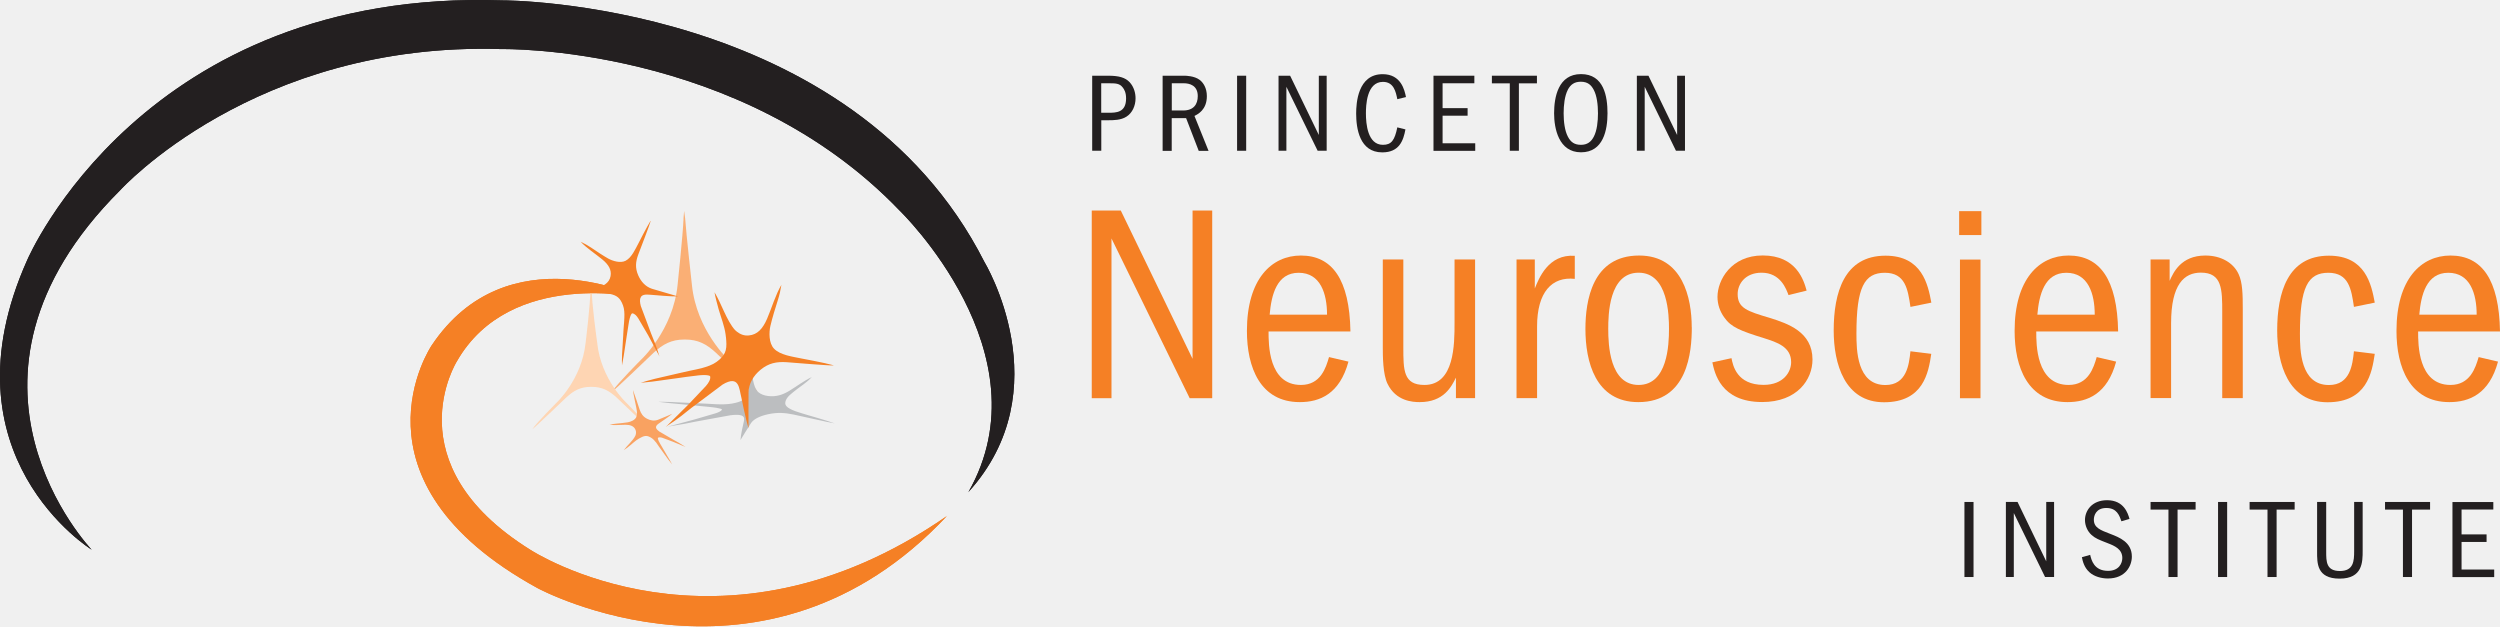
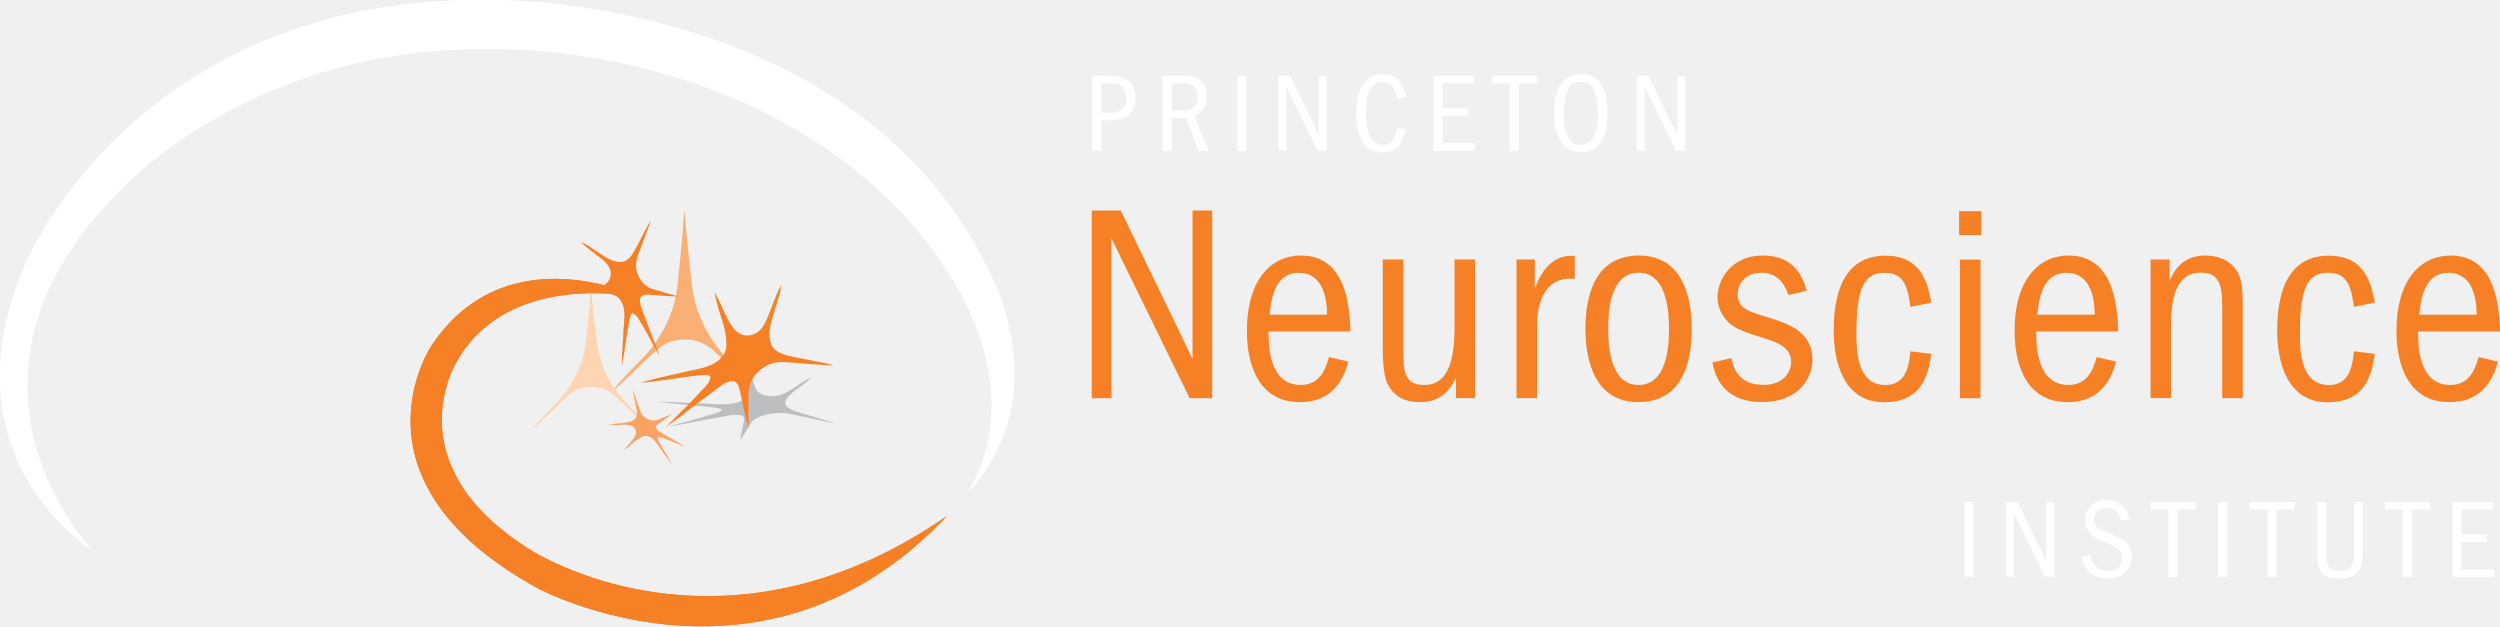
<svg xmlns="http://www.w3.org/2000/svg" id="Layer_1" data-name="Layer 1" viewBox="0 0 340.76 85.37">
  <defs>
    <style>
      .cls-1 {
        fill: none;
      }

      .cls-2 {
        fill: #f58025;
      }

      .cls-3 {
        fill: #faaf75;
      }

      .cls-4 {
        fill: #f9a261;
      }

      .cls-5 {
        fill: #fed5b3;
      }

      .cls-6 {
        fill: #bcbec0;
      }

      .cls-7 {
-         fill: #231f20;
+         fill: #ffffff;
      }
    </style>
  </defs>
  <g>
    <g>
      <path class="cls-7" d="M151.05,10.32c1.47,0,2.33,.25,2.93,.89,.6,.66,.8,1.5,.8,2.19,0,1.04-.45,2-1.24,2.5-.75,.49-1.81,.49-2.48,.49h-.95v4.16h-1.24V10.32h2.19Zm-.95,1.03v4.02h.95c1.07,0,2.44,0,2.44-1.96,0-.81-.26-1.24-.46-1.49-.44-.57-.97-.57-1.98-.57h-.95Z" />
      <path class="cls-7" d="M161.45,10.32c.17,0,1.35,.02,2.07,.57,.49,.37,.98,1.1,.98,2.22,0,1.86-1.24,2.47-1.69,2.69l1.92,4.76h-1.34l-1.72-4.46h-1.96v4.46h-1.24V10.32h2.98Zm-1.73,1.03v3.71h1.55c1.44,0,1.99-.86,1.99-1.96,0-1.47-1.13-1.75-1.9-1.75h-1.64Z" />
      <path class="cls-7" d="M169.86,10.32v10.23h-1.24V10.32h1.24Z" />
      <path class="cls-7" d="M175.85,10.32l3.91,8.08V10.32h1.07v10.23h-1.23l-4.26-8.72v8.72h-1.07V10.32h1.58Z" />
      <path class="cls-7" d="M191.57,17.62c-.28,1.53-.83,3.15-3.16,3.15-3.1,0-3.56-3.27-3.56-5.29,0-1.4,.21-5.37,3.61-5.37,2.52,0,2.99,2.18,3.18,3.12l-1.18,.29c-.2-1-.48-2.36-1.96-2.36-2.25,0-2.32,3.28-2.32,4.3,0,1.42,.23,4.28,2.32,4.28,1.15,0,1.6-.61,1.96-2.38l1.12,.28Z" />
      <path class="cls-7" d="M200.96,10.32v1.03h-4.33v3.39h3.41v1.03h-3.41v3.76h4.45v1.03h-5.69V10.32h5.57Z" />
      <path class="cls-7" d="M209.49,10.32v1.04h-2.46v9.19h-1.24V11.36h-2.44v-1.04h6.14Z" />
      <path class="cls-7" d="M219.11,15.44c0,2.24-.55,5.32-3.61,5.32s-3.67-3.28-3.67-5.32c0-2.15,.54-5.34,3.67-5.34s3.61,3.05,3.61,5.34Zm-5.4-3.22c-.45,.86-.58,2.13-.58,3.22,0,1.15,.15,2.38,.58,3.19,.4,.77,.92,1.11,1.79,1.11s1.38-.43,1.73-1.09c.46-.86,.58-2.15,.58-3.2,0-1.18-.15-2.41-.58-3.21-.34-.64-.8-1.1-1.76-1.1-.89,0-1.4,.4-1.77,1.09Z" />
      <path class="cls-7" d="M224.69,10.32l3.91,8.08V10.32h1.07v10.23h-1.23l-4.26-8.72v8.72h-1.07V10.32h1.58Z" />
    </g>
    <g>
      <path class="cls-2" d="M152.77,28.7l9.78,20.21V28.7h2.68v25.58h-3.07l-10.66-21.78v21.78h-2.69V28.7h3.95Z" />
      <path class="cls-2" d="M172.91,45.19c0,1.65-.04,7.28,4.41,7.28,2.69,0,3.41-2.34,3.83-3.8l2.65,.62c-1.19,4.41-3.91,5.52-6.63,5.52-5.41,0-7.21-4.76-7.21-9.7,0-7.09,3.37-10.28,7.36-10.28,4.26,0,6.63,3.26,6.75,10.35h-11.16Zm7.97-2.3c0-2.84-.88-5.71-3.87-5.71s-3.72,3.03-3.95,5.71h7.82Z" />
      <path class="cls-2" d="M191.28,35.37v11.92c0,3.18,0,5.18,2.88,5.18,4.1,0,4.1-5.56,4.1-8.47v-8.63h2.8v18.9h-2.61v-2.8c-.61,1.23-1.65,3.34-4.95,3.34-.92,0-3.22-.12-4.37-2.49-.65-1.3-.65-3.87-.65-4.99v-11.96h2.8Z" />
      <path class="cls-2" d="M209.2,35.37v3.95c.54-1.34,1.84-4.72,5.45-4.45v3.14c-3.11-.34-5.14,1.8-5.14,6.48v9.78h-2.8v-18.9h2.49Z" />
      <path class="cls-2" d="M230.6,44.61c0,3.34-.54,10.2-7.29,10.2-5.87,0-7.21-5.56-7.21-9.97,0-3.83,.92-10.01,7.32-10.01,5.94,0,7.17,5.79,7.17,9.78Zm-11.39,.23c0,2.15,.19,7.63,4.14,7.63s4.14-5.48,4.14-7.63c0-1.76-.08-7.67-4.14-7.67s-4.14,5.75-4.14,7.67Z" />
      <path class="cls-2" d="M243.79,40.24c-.31-.81-1.07-3.07-3.68-3.07-2.22,0-3.26,1.53-3.26,2.91,0,1.92,1.3,2.34,4.41,3.26,2.42,.77,5.79,1.88,5.79,5.67,0,2.72-2.07,5.79-6.86,5.79-5.68,0-6.48-3.99-6.79-5.41l2.61-.57c.19,1,.73,3.64,4.37,3.64,2.72,0,3.76-1.76,3.76-3.1,0-2.11-1.99-2.72-3.68-3.26-3.22-1-4.52-1.5-5.44-2.84-.58-.8-.92-1.76-.92-2.8,0-2.26,1.84-5.64,6.17-5.64,4.6,0,5.6,3.41,5.98,4.79l-2.46,.61Z" />
      <path class="cls-2" d="M260.4,41.82c-.35-2.38-.69-4.64-3.49-4.64s-3.87,1.99-3.87,8.28c0,2.19,.04,7.02,3.95,7.02,2.91,0,3.22-2.8,3.41-4.6l2.84,.35c-.38,2.57-1.07,6.6-6.44,6.6s-6.86-5.25-6.86-9.78c0-5.14,1.42-10.2,7.06-10.2,4.98,0,5.79,3.91,6.25,6.4l-2.84,.58Z" />
      <path class="cls-2" d="M267.04,32.04v-3.26h3.03v3.26h-3.03Zm2.91,3.34v18.9h-2.8v-18.9h2.8Z" />
      <path class="cls-2" d="M277.55,45.19c0,1.65-.04,7.28,4.41,7.28,2.69,0,3.41-2.34,3.83-3.8l2.65,.62c-1.19,4.41-3.91,5.52-6.63,5.52-5.41,0-7.21-4.76-7.21-9.7,0-7.09,3.37-10.28,7.36-10.28,4.26,0,6.63,3.26,6.75,10.35h-11.16Zm7.97-2.3c0-2.84-.88-5.71-3.87-5.71s-3.72,3.03-3.95,5.71h7.82Z" />
      <path class="cls-2" d="M293.12,35.37h2.61v2.91c.5-1.11,1.53-3.45,4.87-3.45,2.15,0,3.83,1,4.53,2.53,.54,1.15,.57,2.76,.57,4.87v12.04h-2.8v-11.66c0-3.14,0-5.45-2.91-5.45-2.26,0-4.06,1.57-4.06,6.9v10.2h-2.8v-18.9Z" />
      <path class="cls-2" d="M320.85,41.82c-.35-2.38-.69-4.64-3.49-4.64s-3.87,1.99-3.87,8.28c0,2.19,.04,7.02,3.95,7.02,2.92,0,3.22-2.8,3.41-4.6l2.84,.35c-.38,2.57-1.07,6.6-6.44,6.6s-6.86-5.25-6.86-9.78c0-5.14,1.42-10.2,7.05-10.2,4.98,0,5.79,3.91,6.25,6.4l-2.84,.58Z" />
      <path class="cls-2" d="M329.6,45.19c0,1.65-.04,7.28,4.41,7.28,2.68,0,3.41-2.34,3.84-3.8l2.64,.62c-1.19,4.41-3.91,5.52-6.63,5.52-5.41,0-7.21-4.76-7.21-9.7,0-7.09,3.37-10.28,7.36-10.28,4.26,0,6.63,3.26,6.75,10.35h-11.16Zm7.98-2.3c0-2.84-.88-5.71-3.87-5.71s-3.72,3.03-3.95,5.71h7.82Z" />
    </g>
    <g>
      <path class="cls-7" d="M269,68.42v10.23h-1.24v-10.23h1.24Z" />
      <path class="cls-7" d="M275,68.42l3.91,8.09v-8.09h1.07v10.23h-1.23l-4.26-8.72v8.72h-1.08v-10.23h1.58Z" />
      <path class="cls-7" d="M289.16,71.07c-.28-.83-.64-1.83-2.06-1.83s-1.7,1.06-1.7,1.59c0,1.08,.84,1.41,2.26,1.95,1.2,.46,2.92,1.12,2.92,3.08,0,1.27-.86,2.99-3.27,2.99-.87,0-1.87-.26-2.52-.86-.72-.66-.91-1.49-1.02-2.04l1.13-.32c.16,.68,.51,2.18,2.43,2.18,1.53,0,1.95-1.08,1.95-1.75,0-1.21-1.04-1.66-2.01-2.03-1.18-.46-1.66-.64-2.19-1.12-.54-.48-.89-1.26-.89-2.03,0-1.24,.91-2.7,3.02-2.7,2.3,0,2.84,1.81,3.05,2.55l-1.1,.32Z" />
      <path class="cls-7" d="M299.27,68.42v1.04h-2.46v9.19h-1.24v-9.19h-2.44v-1.04h6.14Z" />
      <path class="cls-7" d="M303.57,68.42v10.23h-1.24v-10.23h1.24Z" />
      <path class="cls-7" d="M312.77,68.42v1.04h-2.46v9.19h-1.24v-9.19h-2.44v-1.04h6.14Z" />
      <path class="cls-7" d="M317.07,68.42v6.77c0,1.35,0,2.64,1.87,2.64s1.94-1.37,1.94-2.7v-6.71h1.16v6.64c0,1.54,0,3.81-3.14,3.81s-3.07-2.15-3.07-3.68v-6.77h1.24Z" />
      <path class="cls-7" d="M331.23,68.42v1.04h-2.46v9.19h-1.24v-9.19h-2.44v-1.04h6.14Z" />
      <path class="cls-7" d="M339.85,68.42v1.03h-4.33v3.39h3.41v1.03h-3.41v3.76h4.45v1.03h-5.69v-10.23h5.57Z" />
    </g>
  </g>
  <path class="cls-7" d="M131.98,67.1c10.84-18.93-9.37-38.41-9.37-38.41C100.85,6.01,68.33,6.69,68.33,6.69,34.7,5.64,16.37,25.94,16.37,25.94c-25.99,25.92-3.87,48.99-3.87,48.99,0,0-20.76-12.79-8.78-39.51C3.73,35.42,19.48-1.61,68.55,.05,68.55,.05,116.05,0,134.17,35.69c0,0,10.54,17.39-2.2,31.41Z" />
  <path class="cls-2" d="M129.09,70.31c-24.9,26.6-55.81,9.86-55.81,9.86-26.88-14.73-14.45-33.08-14.45-33.08,10.31-15.46,28.52-6.5,28.52-6.5,0,0-17.76-4.08-25.06,8.63,0,0-8.83,13.97,9.97,25.7,0,0,25.74,16.94,56.83-4.6Z" />
  <path class="cls-7" d="M131.98,67.1c10.84-18.93-9.37-38.41-9.37-38.41C100.85,6.01,68.33,6.69,68.33,6.69,34.7,5.64,16.37,25.94,16.37,25.94c-25.99,25.92-3.87,48.99-3.87,48.99,0,0-20.76-12.79-8.78-39.51C3.73,35.42,19.48-1.61,68.55,.05,68.55,.05,116.05,0,134.17,35.69c0,0,10.54,17.39-2.2,31.41Z" />
  <g>
    <path class="cls-3" d="M93.17,29.79c-.08,2.14-.81,9.04-.81,9.04-.63,6.22-4.99,10.21-4.99,10.21,0,0-3.15,3.16-4.01,4.4,.36-.19,5.4-5.05,5.74-5.37,1.26-1.16,2.43-1.79,4.18-1.79h.11c1.75,0,2.91,.62,4.18,1.79,.34,.32,5.39,5.18,5.74,5.37-.86-1.24-4.01-4.4-4.01-4.4,0,0-4.36-3.99-4.99-10.21,0,0-.77-6.86-.92-9.04l-.14-1.04-.09,1.04Z" />
    <path class="cls-5" d="M80.47,39.42c.04,1.79-.65,7.3-.65,7.3-.51,5.02-4.03,8.24-4.03,8.24,0,0-2.55,2.55-3.24,3.55,.29-.16,4.36-4.08,4.64-4.34,1.02-.94,1.96-1.45,3.37-1.44h.09c1.41,0,2.35,.5,3.38,1.44,.28,.26,4.35,4.18,4.64,4.34-.69-1-3.24-3.55-3.24-3.55,0,0-3.52-3.22-4.03-8.24,0,0-.78-5.51-.74-7.3l-.11-.84-.07,.84Z" />
    <path class="cls-2" d="M88.67,30.11c-.5,.79-1.66,3.08-1.66,3.08-.4,.74-.92,1.94-1.75,2.36-.7,.35-1.75,.03-2.36-.31-.71-.4-1.67-1.04-2.33-1.49-.49-.33-.89-.54-1.43-.8,.83,.88,2.04,1.66,2.95,2.41,.89,.73,1.29,1.44,1.13,2.29-.09,.48-.35,.83-.73,1.1-.07,.04-.14,.09-.21,.13-1.18,.56-3.06,.57-4.34,.93,.5,.06,1.25,.08,1.77,.08,.96,0,1.85-.09,2.73,.04,.12,.02,.24,.04,.37,.06,.2,.04,.4,.09,.61,.14,.47,.13,.79,.33,1.03,.62,.12,.15,.23,.32,.32,.52,.05,.11,.1,.23,.15,.36,.18,.48,.21,1.08,.18,1.7-.01,.39-.05,.79-.08,1.17-.04,.42-.05,.82-.07,1.17-.02,.36-.07,1.16-.12,1.99-.01,.21-.03,.43-.04,.64-.03,.65-.02,1.22-.01,1.5l.22-1.21,.08-.51,.34-2.25c.05-.34,.16-1.06,.26-1.66,.05-.32,.09-.57,.16-.81,.11-.39,.24-.66,.35-.65,.31,.03,.59,.33,.81,.69l1.34,2.29,1.56,2.91c-.08-.17-.12-.33-.17-.51-.27-.88-.61-1.74-.97-2.6l-1.42-3.79c-.5-1.97,.9-1.51,1.87-1.48,0,0,2.1,.2,3.23,.19,0,0-3.08-.89-3.58-1.05-.85-.28-1.49-.95-1.88-1.86-.42-.99-.35-1.81,.02-2.81,.1-.28,1.66-4.31,1.69-4.56Z" />
    <path class="cls-6" d="M113.72,57.69c-.95-.35-3.71-1.14-3.71-1.14-.89-.28-2.35-.64-2.82-1.19-.4-.46,.04-1.15,.49-1.54,.52-.46,1.35-1.08,1.93-1.5,.43-.32,.71-.57,1.05-.93-1.12,.53-2.12,1.31-3.09,1.89-.94,.57-1.82,.82-2.86,.7-.58-.07-1-.25-1.31-.5-.05-.05-.12-.09-.16-.14-.64-.78-.57-2.02-.95-2.87-.09,.33-.15,.82-.18,1.16-.05,.63,.03,1.22-.17,1.79-.03,.08-.06,.16-.09,.24-.06,.13-.12,.26-.19,.4-.18,.31-.44,.51-.8,.66-.19,.08-.41,.14-.66,.2-.14,.03-.28,.06-.44,.09-.6,.11-1.34,.12-2.1,.09-.48-.02-.96-.05-1.44-.08-.51-.03-1-.05-1.43-.07-.44-.02-1.43-.07-2.43-.11-.26-.01-.53-.02-.78-.04-.8-.03-1.5-.04-1.84-.03l1.48,.17,.62,.06,2.75,.26c.42,.04,1.29,.12,2.03,.2,.39,.04,.7,.07,.99,.12,.47,.08,.8,.16,.79,.24-.05,.2-.44,.38-.88,.52l-2.88,.84-3.64,.98c.21-.05,.42-.07,.63-.11,1.09-.16,2.16-.37,3.23-.59l4.71-.86c2.44-.29,1.81,.62,1.73,1.26,0,0-.33,1.38-.37,2.12,0,0,1.22-2.01,1.45-2.33,.38-.55,1.23-.96,2.37-1.2,1.24-.26,2.24-.19,3.45,.06,.33,.07,5.22,1.17,5.53,1.19Z" />
    <path class="cls-2" d="M113.62,49.79c-1.18-.34-4.5-.95-4.5-.95-1.08-.23-2.8-.44-3.63-1.33-.7-.75-.69-2.2-.48-3.09,.24-1.04,.69-2.5,1.01-3.5,.24-.74,.36-1.32,.49-2.1-.81,1.37-1.33,3.19-1.95,4.62-.6,1.39-1.33,2.17-2.47,2.28-.64,.07-1.18-.14-1.66-.52-.08-.07-.17-.14-.25-.22-1.14-1.27-1.86-3.64-2.79-5.14,.11,.66,.37,1.6,.55,2.27,.35,1.21,.8,2.3,.96,3.47,.02,.16,.04,.32,.06,.48,.03,.27,.04,.54,.05,.82,.01,.65-.12,1.12-.39,1.52-.14,.21-.33,.41-.54,.6-.12,.11-.25,.21-.4,.32-.54,.4-1.29,.66-2.07,.87-.5,.13-1.02,.23-1.51,.33-.54,.11-1.05,.24-1.51,.34-.46,.1-1.49,.35-2.55,.59-.28,.06-.55,.13-.82,.19-.84,.21-1.55,.43-1.9,.54l1.62-.17,.67-.09,2.97-.41c.45-.07,1.39-.2,2.19-.29,.42-.05,.75-.1,1.08-.1,.53,0,.92,.05,.95,.19,.08,.4-.21,.87-.57,1.29l-2.4,2.54-3.09,3.06c.19-.16,.38-.28,.58-.41,1.01-.66,1.97-1.41,2.92-2.19l4.26-3.19c2.3-1.36,2.23,.57,2.56,1.82,0,0,.53,2.73,.97,4.14,0,0-.03-4.22,0-4.91,.04-1.18,.64-2.24,1.65-3.07,1.1-.9,2.16-1.11,3.55-1.02,.39,.03,6.07,.5,6.39,.44Z" />
    <path class="cls-1" d="M97.04,50.11c-.04-.18-.53-.25-1.19-.24,0,0,0,.02,0,.02,.14,.5,.31,1.15,.48,1.82,.45-.52,.81-1.1,.71-1.6Z" />
    <path class="cls-4" d="M86.28,53.22c.06,.53,.37,1.96,.37,1.96,.09,.47,.29,1.19,.08,1.67-.18,.41-.76,.64-1.15,.71-.46,.08-1.11,.14-1.57,.18-.34,.03-.58,.08-.92,.16,.68,.09,1.5,0,2.17,0,.66,0,1.09,.17,1.32,.6,.13,.24,.14,.49,.07,.75,0,.05-.03,.09-.05,.14-.31,.67-1.14,1.35-1.58,1.97,.25-.16,.58-.41,.81-.6,.43-.34,.79-.71,1.23-.96,.06-.04,.12-.07,.18-.1,.1-.06,.21-.11,.32-.16,.25-.11,.47-.14,.67-.1,.11,.02,.22,.06,.33,.12,.06,.03,.13,.06,.19,.1,.25,.15,.48,.4,.7,.68,.13,.18,.26,.37,.38,.55,.14,.2,.27,.38,.39,.54,.12,.17,.39,.54,.66,.92,.07,.1,.14,.2,.21,.29,.23,.3,.43,.55,.53,.67l-.34-.62-.15-.25-.66-1.12c-.1-.17-.31-.52-.48-.82-.09-.16-.17-.29-.22-.41-.09-.21-.13-.38-.08-.42,.15-.1,.38-.06,.61,.01l1.42,.53,1.74,.72c-.1-.05-.18-.1-.26-.16-.43-.29-.89-.55-1.36-.8l-1.99-1.16c-.93-.69-.14-.99,.3-1.33,0,0,1-.67,1.49-1.08,0,0-1.68,.72-1.96,.82-.48,.18-1,.12-1.5-.15-.54-.29-.8-.68-1-1.25-.05-.16-.82-2.5-.89-2.62Z" />
  </g>
  <path class="cls-2" d="M129.09,70.31c-24.9,26.6-55.81,9.86-55.81,9.86-26.88-14.73-14.45-33.08-14.45-33.08,10.31-15.46,28.52-6.5,28.52-6.5,0,0-17.76-4.08-25.06,8.63,0,0-8.83,13.97,9.97,25.7,0,0,25.74,16.94,56.83-4.6Z" />
</svg>
